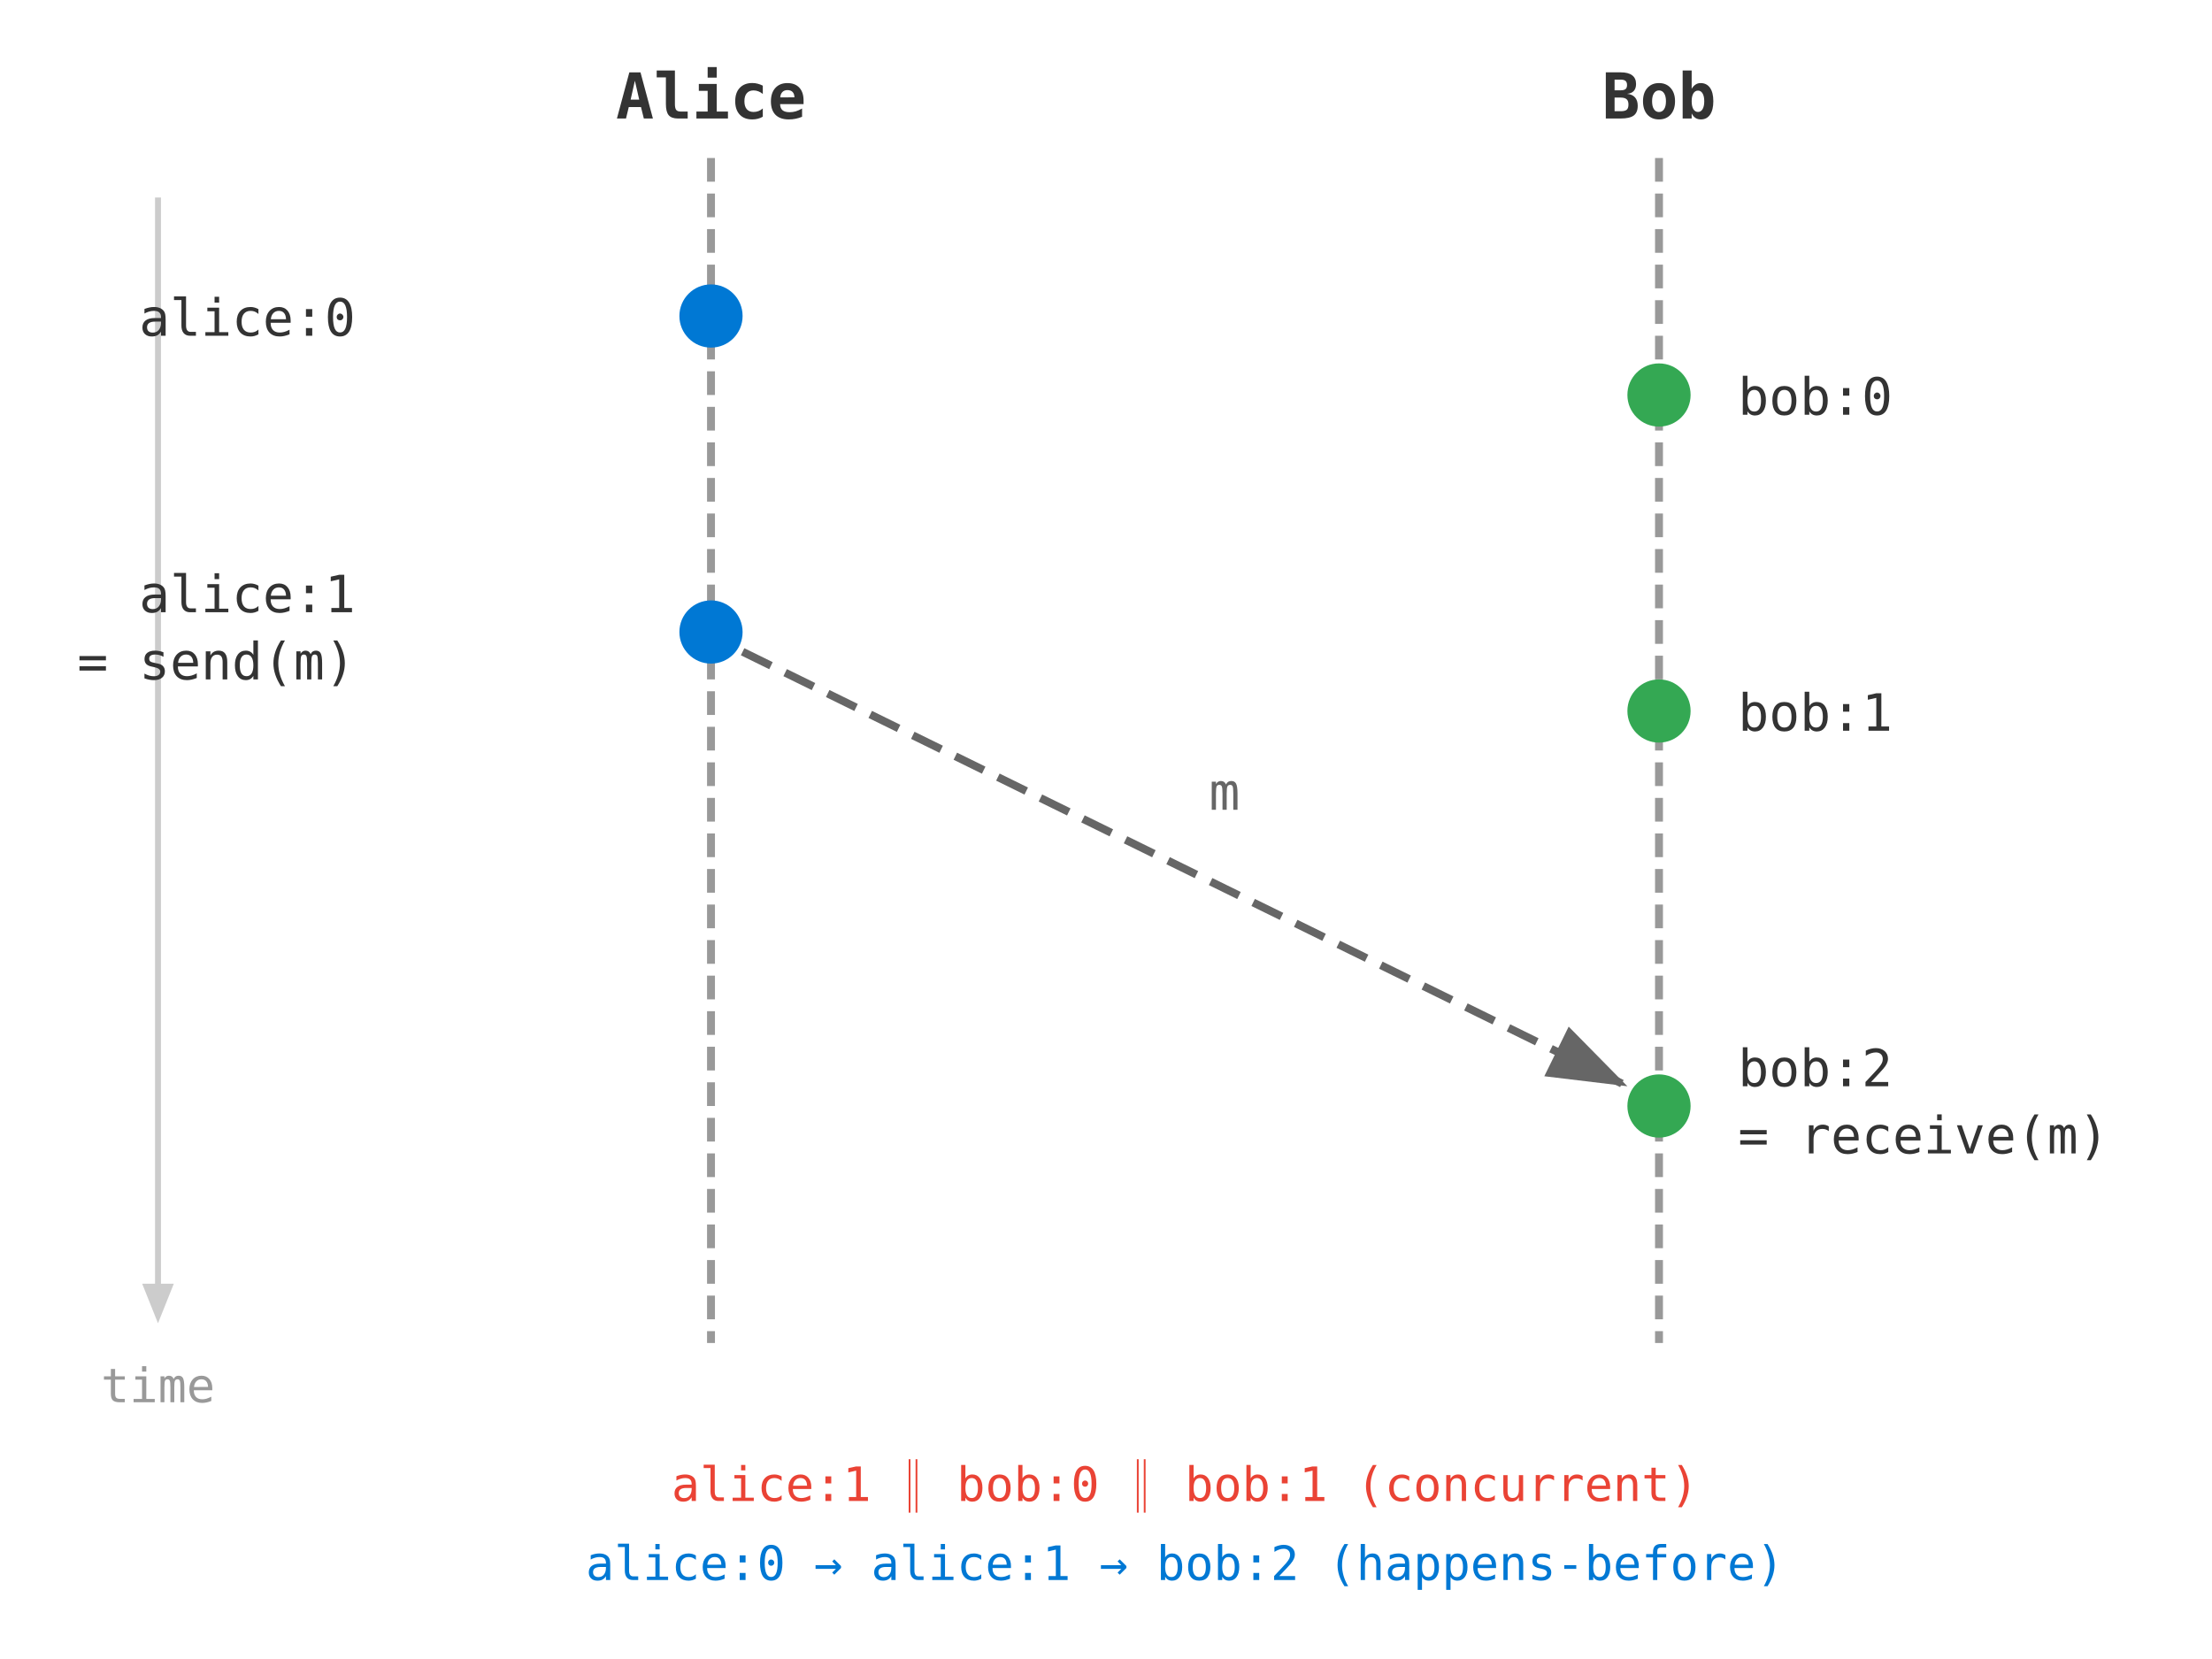
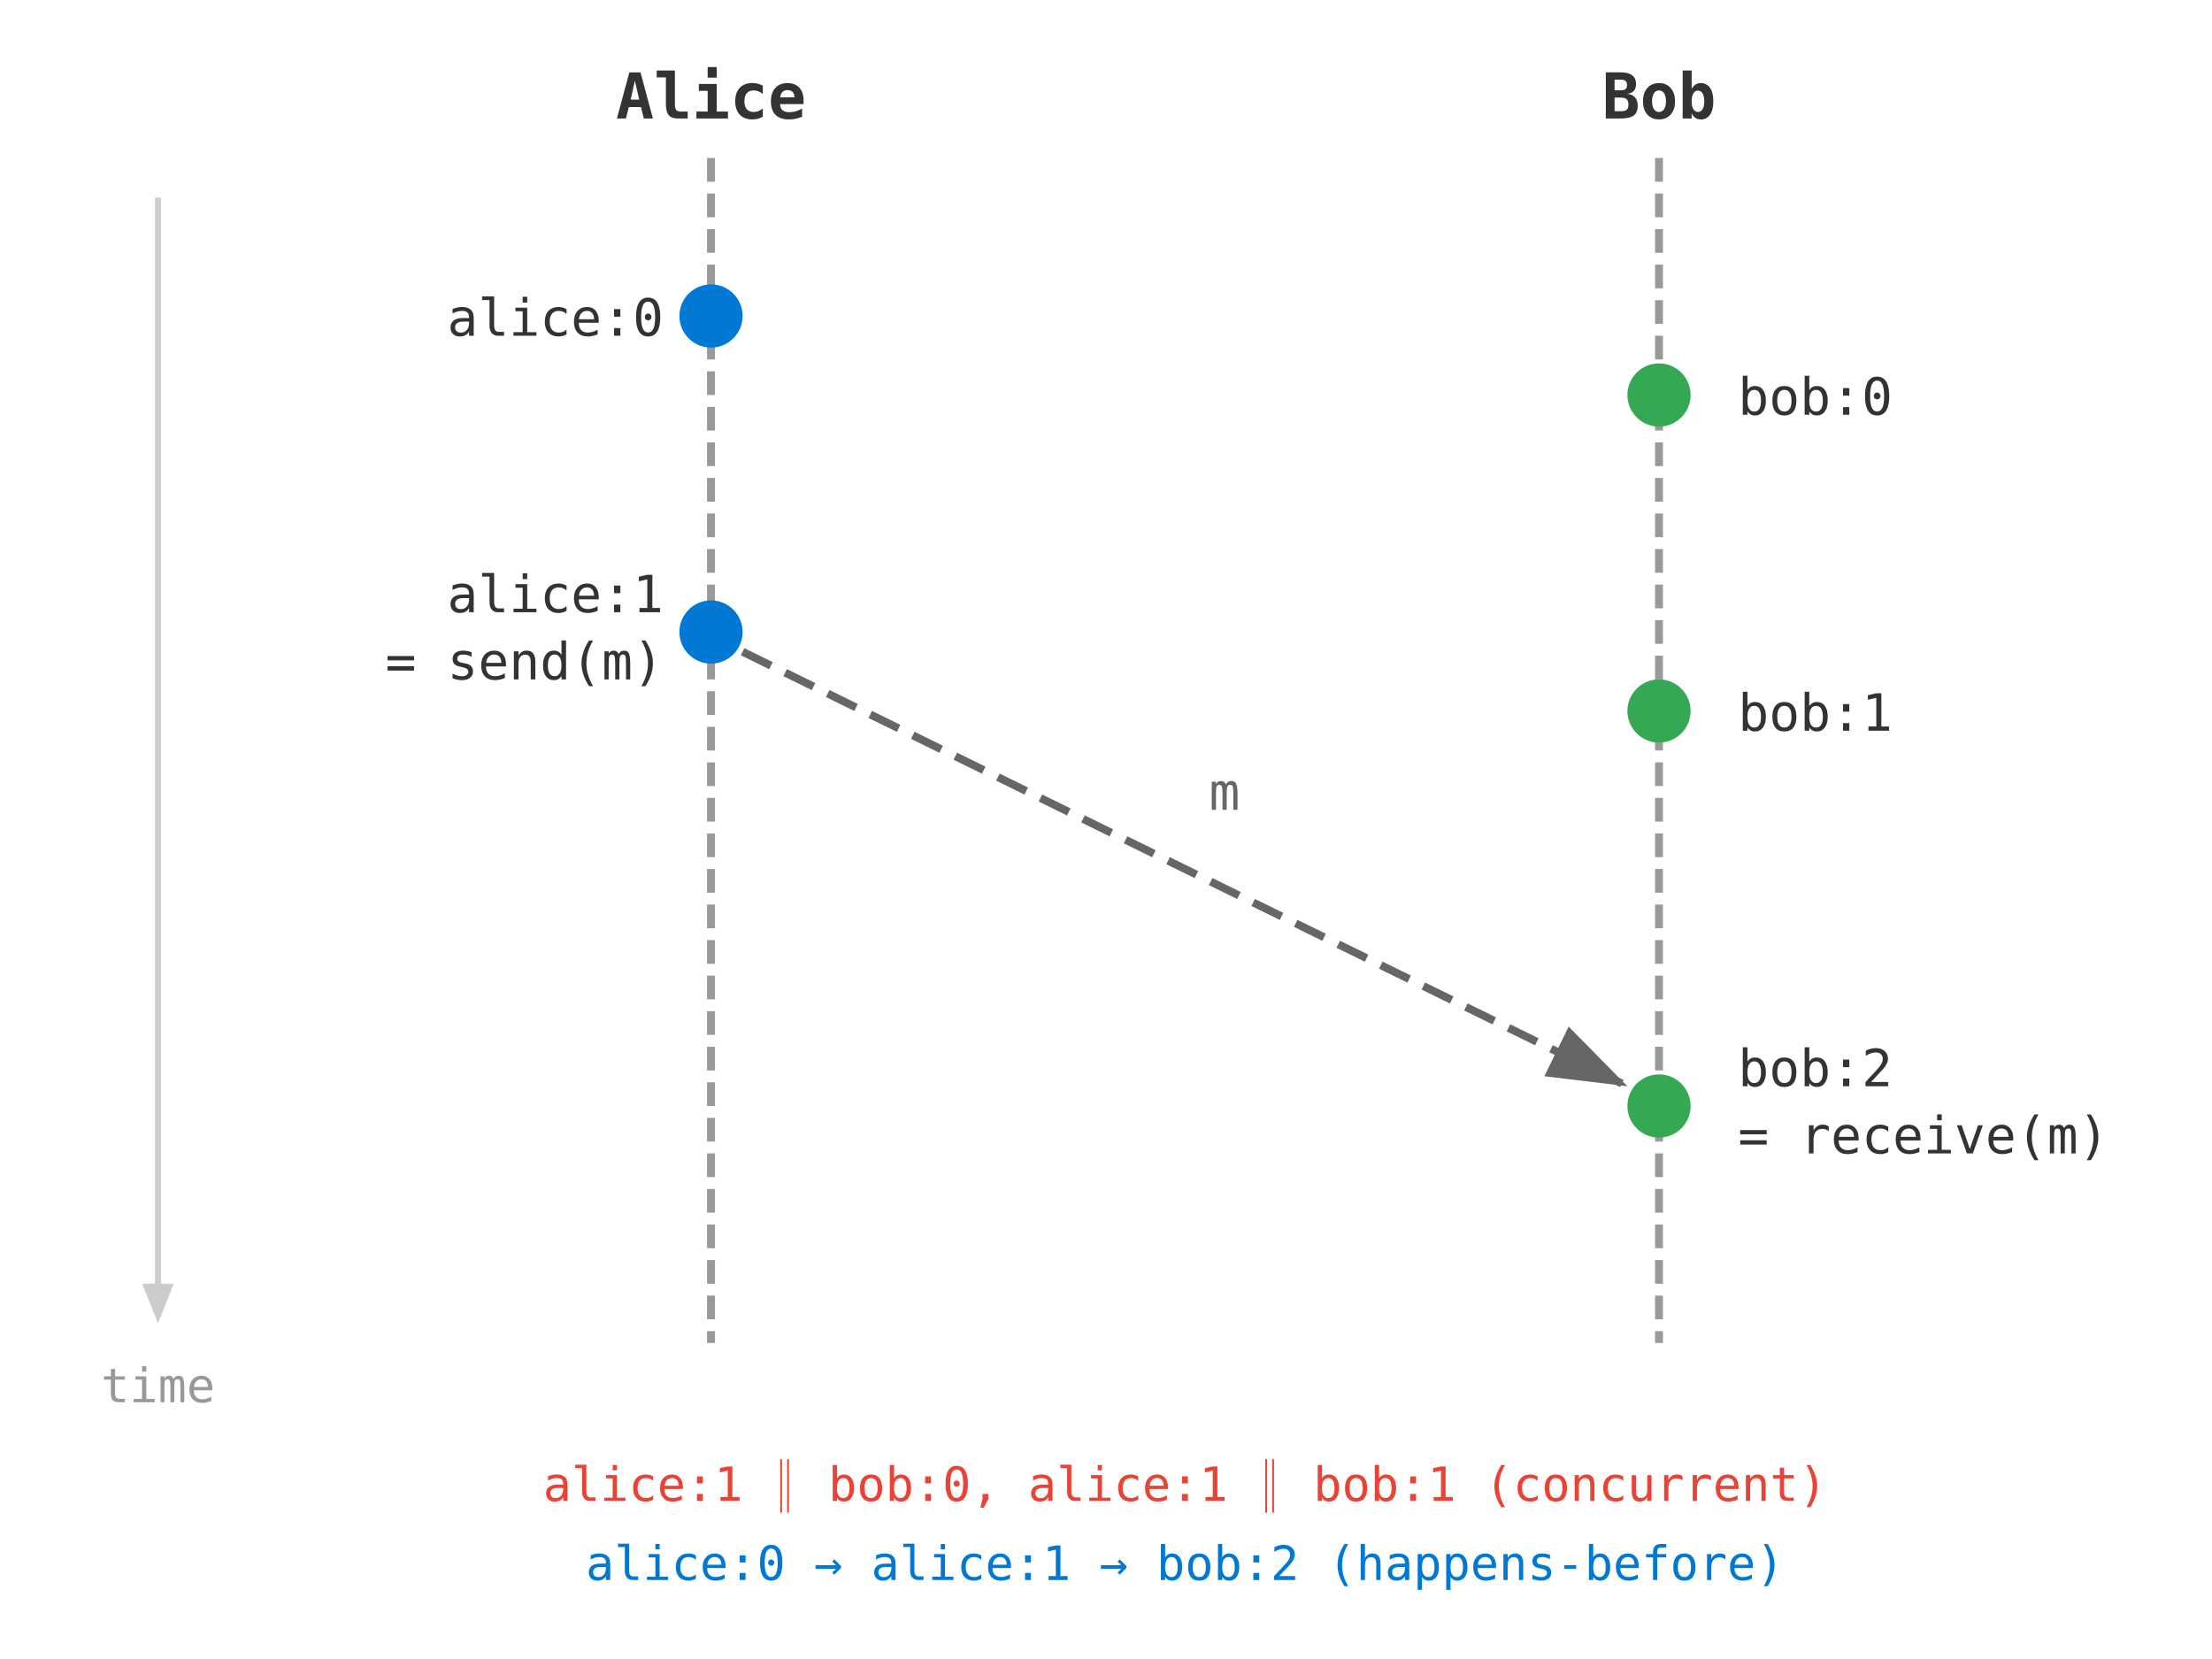
<svg xmlns="http://www.w3.org/2000/svg" width="560" height="420" viewBox="0 0 560 420">
  <style>
    text { font-family: monospace; font-size: 14px; }
    .label { font-size: 13px; fill: #333; }
    .header { font-size: 16px; font-weight: bold; fill: #333; }
    .concurrent { font-size: 12px; fill: #ea4335; }
    .hb { font-size: 12px; fill: #0078d4; }
  </style>
  <text x="180" y="30" class="header" text-anchor="middle">Alice</text>
  <text x="420" y="30" class="header" text-anchor="middle">Bob</text>
  <line x1="180" y1="40" x2="180" y2="340" stroke="#999" stroke-width="2" stroke-dasharray="6,3" />
  <line x1="420" y1="40" x2="420" y2="340" stroke="#999" stroke-width="2" stroke-dasharray="6,3" />
  <line x1="40" y1="50" x2="40" y2="330" stroke="#ccc" stroke-width="1.5" />
  <polygon points="40,335 36,325 44,325" fill="#ccc" />
  <text x="40" y="355" text-anchor="middle" style="font-size:12px; fill:#999;">time</text>
  <circle cx="180" cy="80" r="8" fill="#0078d4" />
-   <text x="90" y="85" class="label" text-anchor="end">alice:0</text>
+   <text x="168" y="85" class="label" text-anchor="end">alice:0</text>
  <circle cx="180" cy="160" r="8" fill="#0078d4" />
-   <text x="90" y="155" class="label" text-anchor="end">alice:1</text>
-   <text x="90" y="172" class="label" text-anchor="end">= send(m)</text>
+   <text x="168" y="155" class="label" text-anchor="end">alice:1</text>
+   <text x="168" y="172" class="label" text-anchor="end">= send(m)</text>
  <circle cx="420" cy="100" r="8" fill="#34a853" />
  <text x="440" y="105" class="label">bob:0</text>
  <circle cx="420" cy="180" r="8" fill="#34a853" />
  <text x="440" y="185" class="label">bob:1</text>
  <circle cx="420" cy="280" r="8" fill="#34a853" />
  <text x="440" y="275" class="label">bob:2</text>
  <text x="440" y="292" class="label">= receive(m)</text>
  <defs>
    <marker id="arrowhead" markerWidth="10" markerHeight="7" refX="10" refY="3.5" orient="auto">
      <polygon points="0 0, 10 3.5, 0 7" fill="#666" />
    </marker>
  </defs>
  <line x1="188" y1="165" x2="412" y2="275" stroke="#666" stroke-width="2" stroke-dasharray="8,4" marker-end="url(#arrowhead)" />
  <text x="310" y="205" class="label" text-anchor="middle" style="fill:#666;">m</text>
-   <text x="300" y="380" class="concurrent" text-anchor="middle">alice:1 ∥ bob:0 ∥ bob:1 (concurrent)</text>
+   <text x="300" y="380" class="concurrent" text-anchor="middle">alice:1 ∥ bob:0, alice:1 ∥ bob:1 (concurrent)</text>
  <text x="300" y="400" class="hb" text-anchor="middle">alice:0 → alice:1 → bob:2 (happens-before)</text>
</svg>
